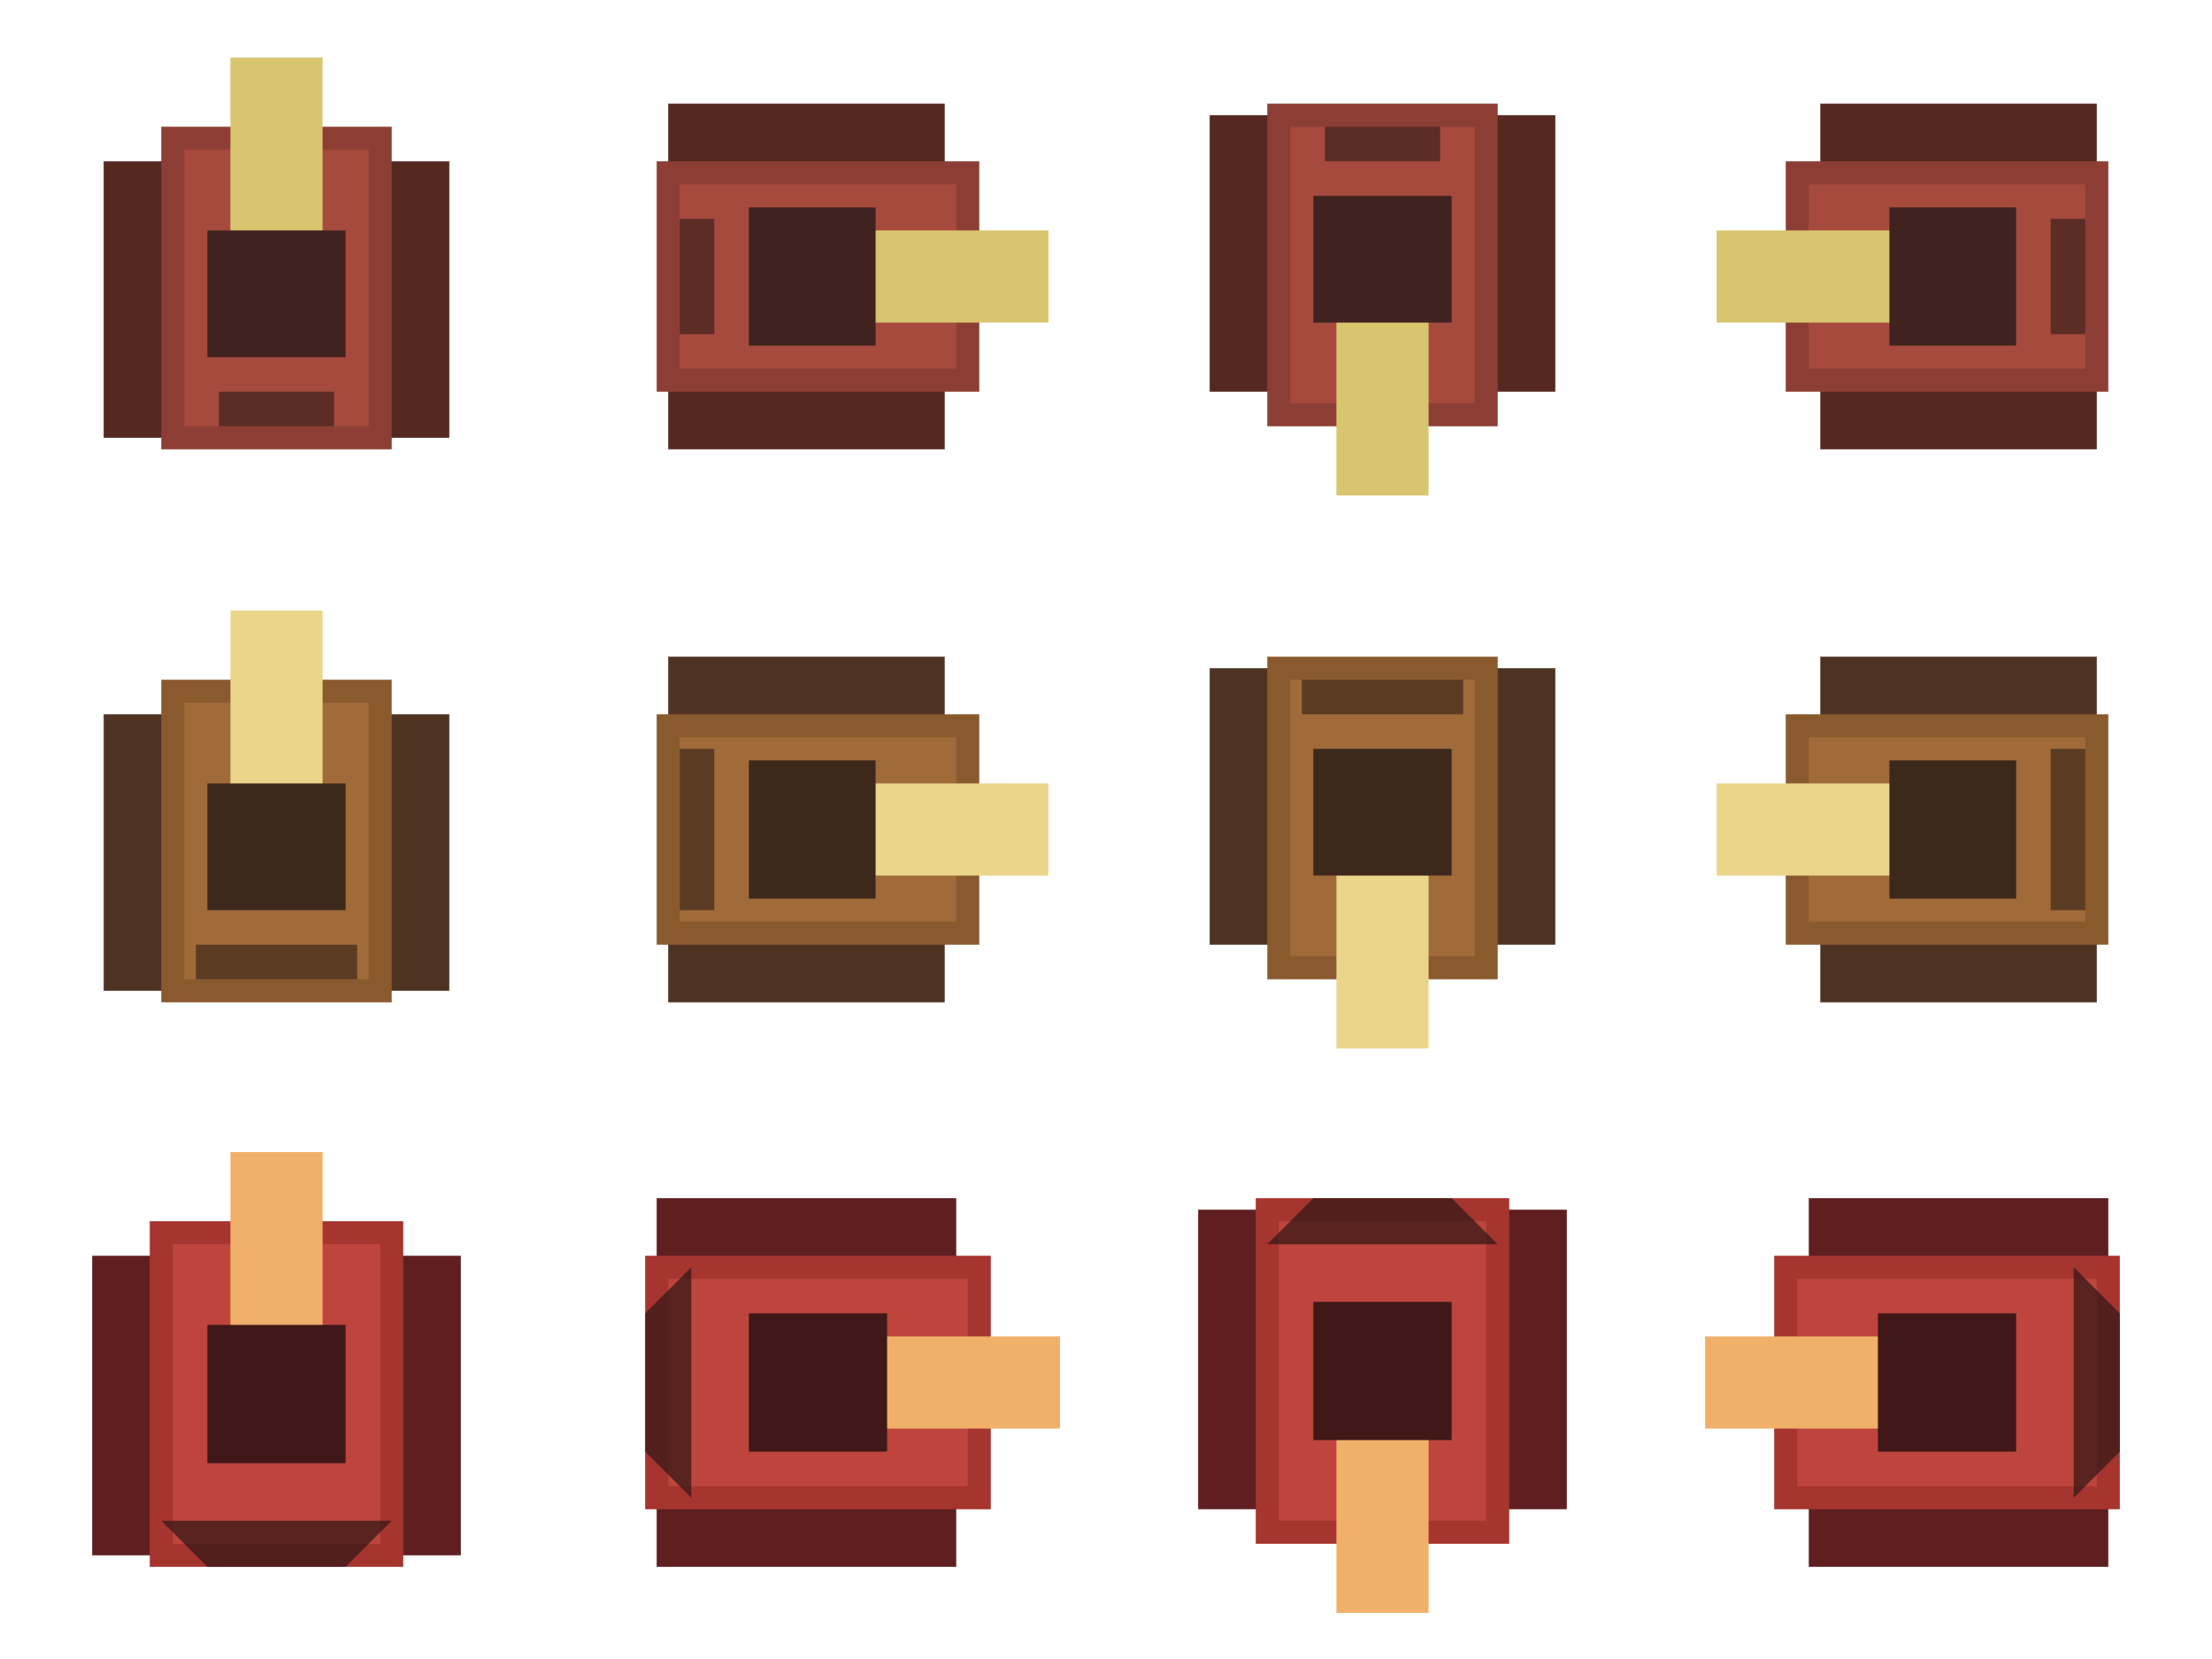
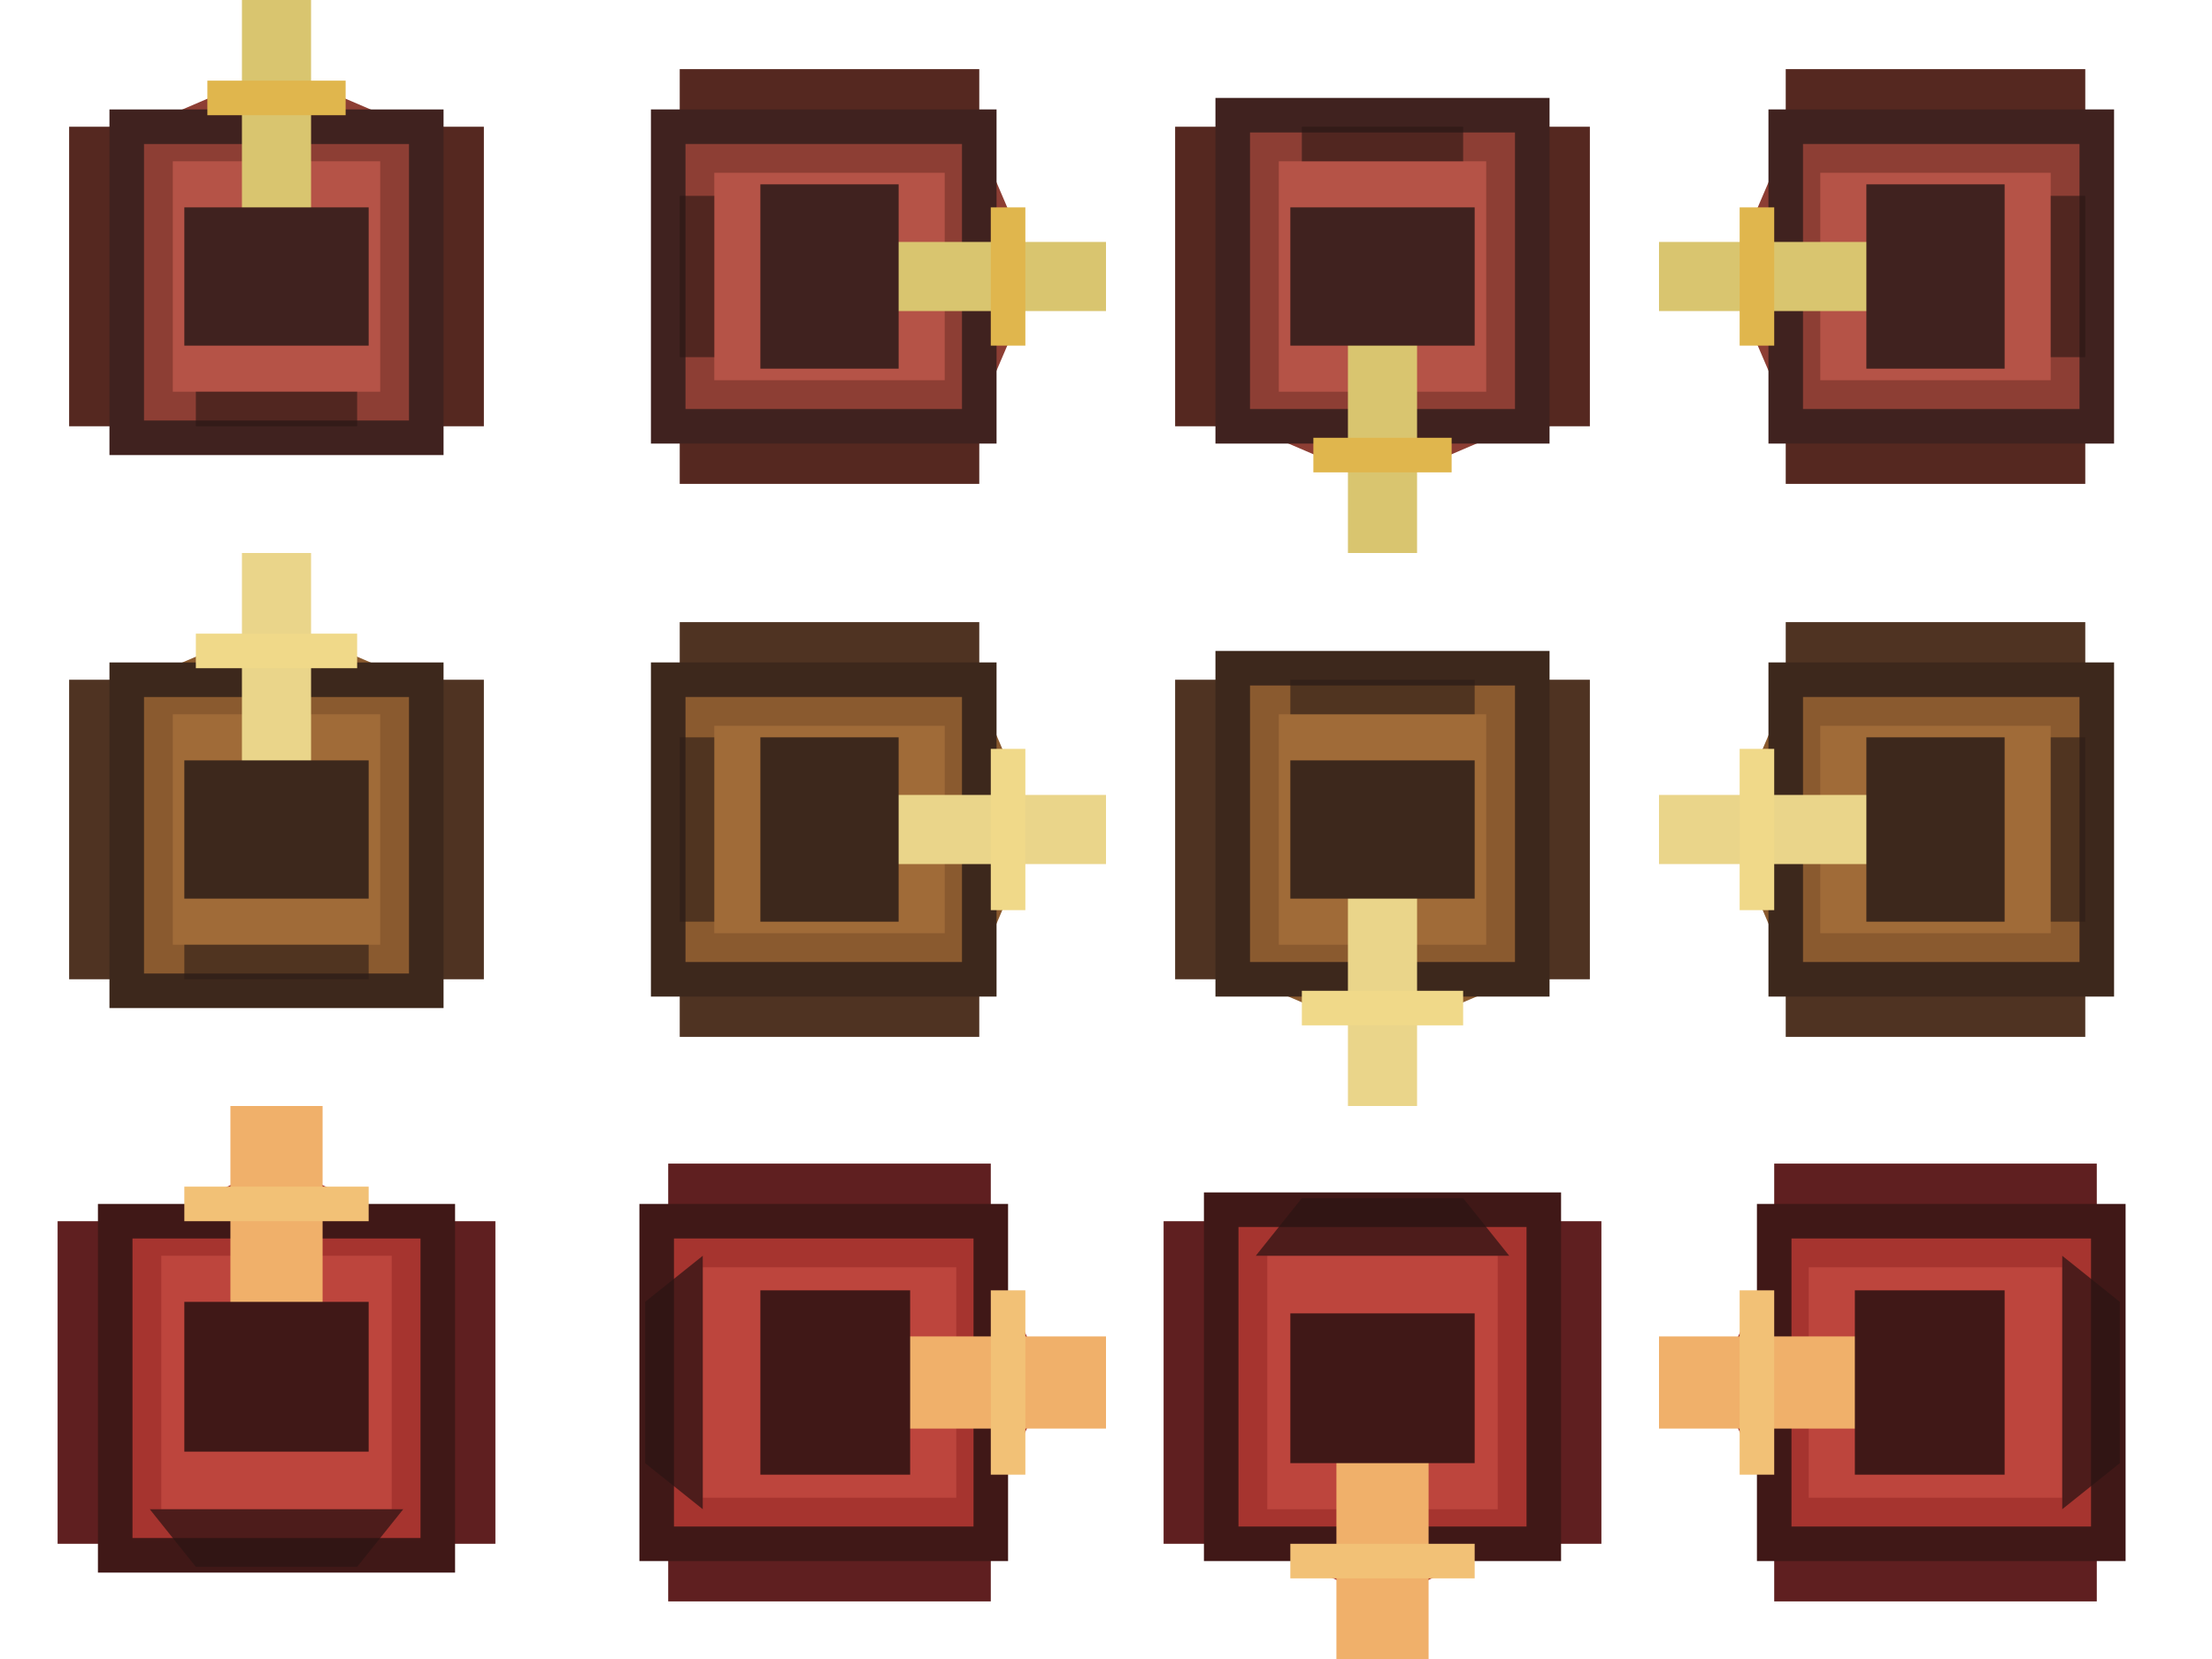
<svg xmlns="http://www.w3.org/2000/svg" width="192" height="144" viewBox="0 0 192 144">
  <defs>
    <g id="sentry">
-       <rect x="9" y="14" width="6" height="24" fill="#552820" />
-       <rect x="33" y="14" width="6" height="24" fill="#552820" />
-       <rect x="14" y="11" width="20" height="28" fill="#8d3e34" />
-       <rect x="16" y="13" width="16" height="24" fill="#a64a3e" />
-       <rect x="20" y="5" width="8" height="17" fill="#d9c56f" />
-       <rect x="18" y="20" width="12" height="11" fill="#40221f" />
-       <rect x="19" y="34" width="10" height="3" fill="#2b1714" opacity="0.6" />
+       <rect x="6" y="11" width="7" height="26" fill="#552820" />
+       <rect x="35" y="11" width="7" height="26" fill="#552820" />
+       <path d="M24 6l14 6v26H10V12z" fill="#8d3e34" />
+       <rect x="11" y="11" width="26" height="27" fill="none" stroke="#40221f" stroke-width="3" />
+       <rect x="15" y="14" width="18" height="20" fill="#b55347" />
+       <rect x="21" y="0" width="6" height="24" fill="#d9c56f" />
+       <rect x="16" y="18" width="16" height="12" fill="#40221f" />
+       <rect x="18" y="7" width="12" height="3" fill="#e0b64d" />
+       <rect x="17" y="34" width="14" height="3" fill="#2b1714" opacity="0.62" />
    </g>
    <g id="patrol">
-       <rect x="9" y="14" width="6" height="24" fill="#4f3322" />
-       <rect x="33" y="14" width="6" height="24" fill="#4f3322" />
-       <rect x="14" y="11" width="20" height="28" fill="#8a5a2f" />
-       <rect x="16" y="13" width="16" height="24" fill="#a06b38" />
-       <rect x="20" y="5" width="8" height="17" fill="#ead58a" />
-       <rect x="18" y="20" width="12" height="11" fill="#3d281c" />
-       <rect x="17" y="34" width="14" height="3" fill="#2d1d16" opacity="0.6" />
+       <rect x="6" y="11" width="7" height="26" fill="#4f3322" />
+       <rect x="35" y="11" width="7" height="26" fill="#4f3322" />
+       <path d="M24 6l14 6v26H10V12z" fill="#8a5a2f" />
+       <rect x="11" y="11" width="26" height="27" fill="none" stroke="#3d281c" stroke-width="3" />
+       <rect x="15" y="14" width="18" height="20" fill="#a06b38" />
+       <rect x="21" y="0" width="6" height="24" fill="#ead58a" />
+       <rect x="16" y="18" width="16" height="12" fill="#3d281c" />
+       <rect x="17" y="7" width="14" height="3" fill="#f0d989" />
+       <rect x="16" y="34" width="16" height="3" fill="#2d1d16" opacity="0.62" />
    </g>
    <g id="pursuit">
-       <rect x="8" y="13" width="7" height="26" fill="#5f1f20" />
-       <rect x="33" y="13" width="7" height="26" fill="#5f1f20" />
-       <rect x="13" y="10" width="22" height="30" fill="#a6342f" />
-       <rect x="15" y="12" width="18" height="26" fill="#bd453d" />
-       <rect x="20" y="4" width="8" height="18" fill="#f0b06a" />
-       <rect x="18" y="19" width="12" height="12" fill="#401817" />
-       <path d="M14 36h20l-4 4H18z" fill="#2b1413" opacity="0.68" />
+       <rect x="5" y="10" width="8" height="28" fill="#5f1f20" />
+       <rect x="35" y="10" width="8" height="28" fill="#5f1f20" />
+       <path d="M24 5l15 7v27H9V12z" fill="#a6342f" />
+       <rect x="10" y="10" width="28" height="29" fill="none" stroke="#401817" stroke-width="3" />
+       <rect x="14" y="13" width="20" height="22" fill="#bd453d" />
+       <rect x="20" y="0" width="8" height="25" fill="#f0b06a" />
+       <rect x="16" y="17" width="16" height="13" fill="#401817" />
+       <rect x="16" y="7" width="16" height="3" fill="#f2c176" />
+       <path d="M13 35h22l-4 5H17z" fill="#2b1413" opacity="0.72" />
    </g>
  </defs>
  <use href="#sentry" />
  <g transform="translate(48 0) rotate(90 24 24)">
    <use href="#sentry" />
  </g>
  <g transform="translate(96 0) rotate(180 24 24)">
    <use href="#sentry" />
  </g>
  <g transform="translate(144 0) rotate(-90 24 24)">
    <use href="#sentry" />
  </g>
  <g transform="translate(0 48)">
    <use href="#patrol" />
  </g>
  <g transform="translate(48 48) rotate(90 24 24)">
    <use href="#patrol" />
  </g>
  <g transform="translate(96 48) rotate(180 24 24)">
    <use href="#patrol" />
  </g>
  <g transform="translate(144 48) rotate(-90 24 24)">
    <use href="#patrol" />
  </g>
  <g transform="translate(0 96)">
    <use href="#pursuit" />
  </g>
  <g transform="translate(48 96) rotate(90 24 24)">
    <use href="#pursuit" />
  </g>
  <g transform="translate(96 96) rotate(180 24 24)">
    <use href="#pursuit" />
  </g>
  <g transform="translate(144 96) rotate(-90 24 24)">
    <use href="#pursuit" />
  </g>
</svg>
